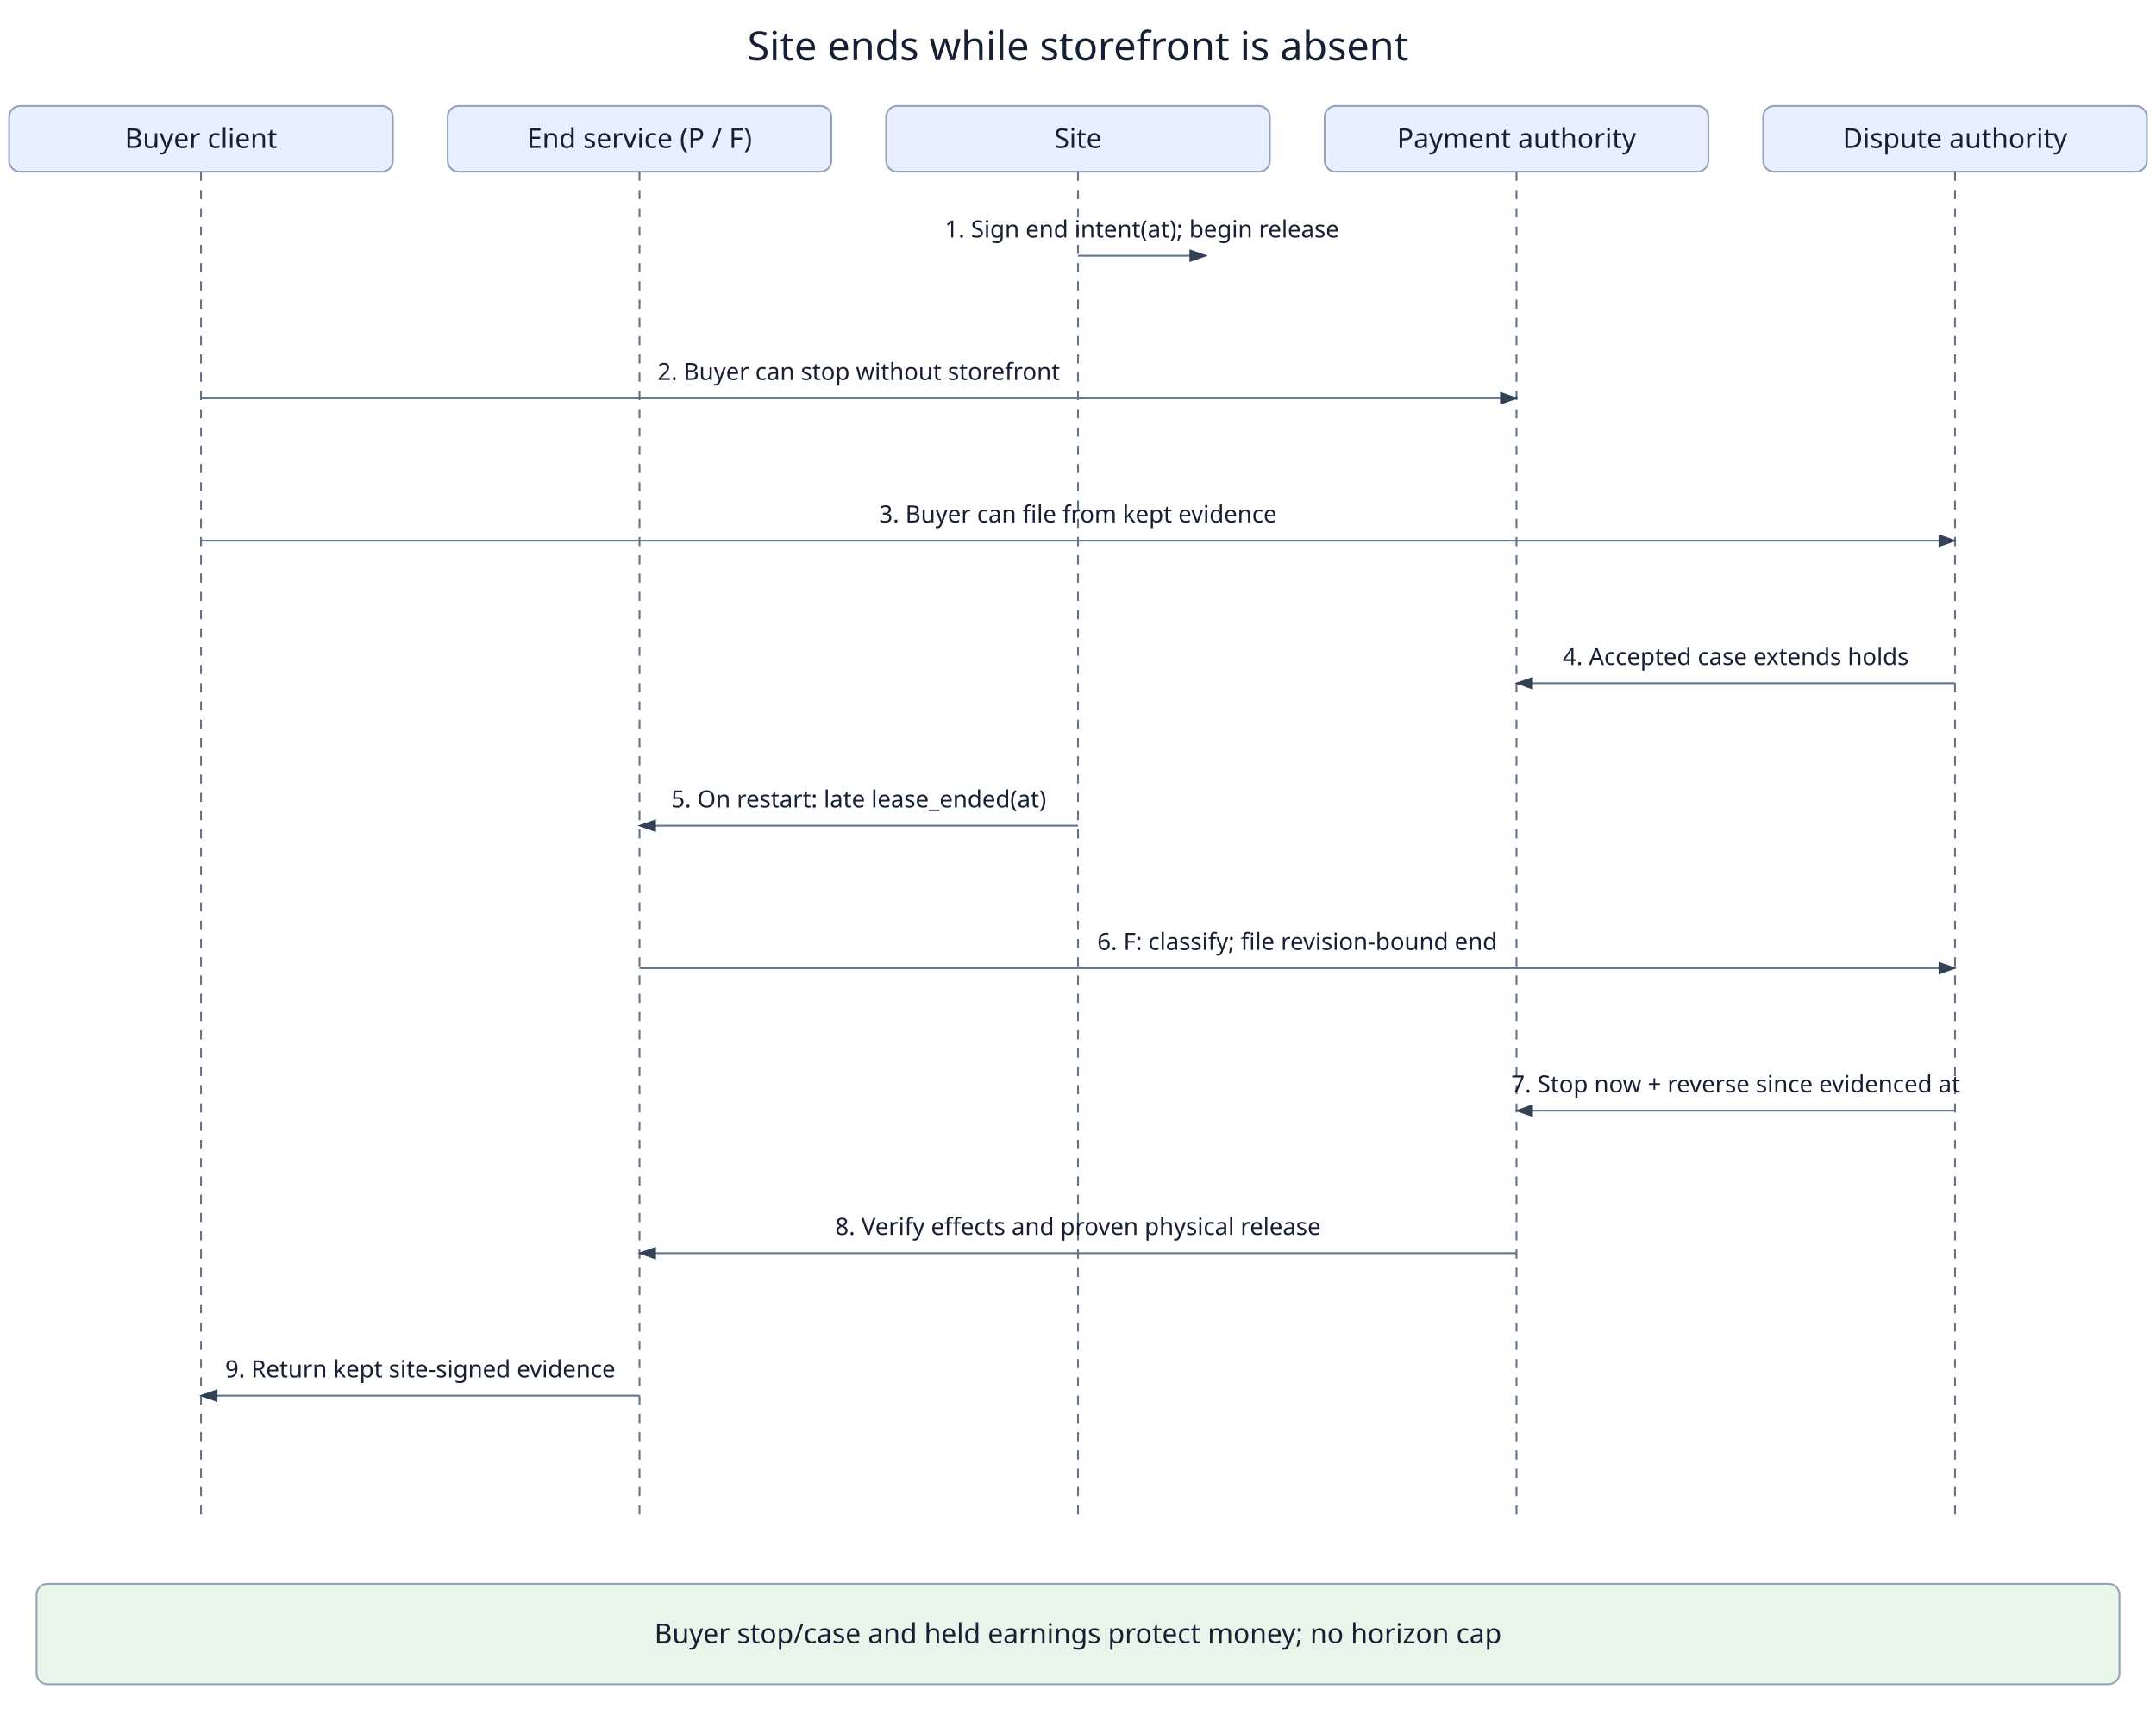
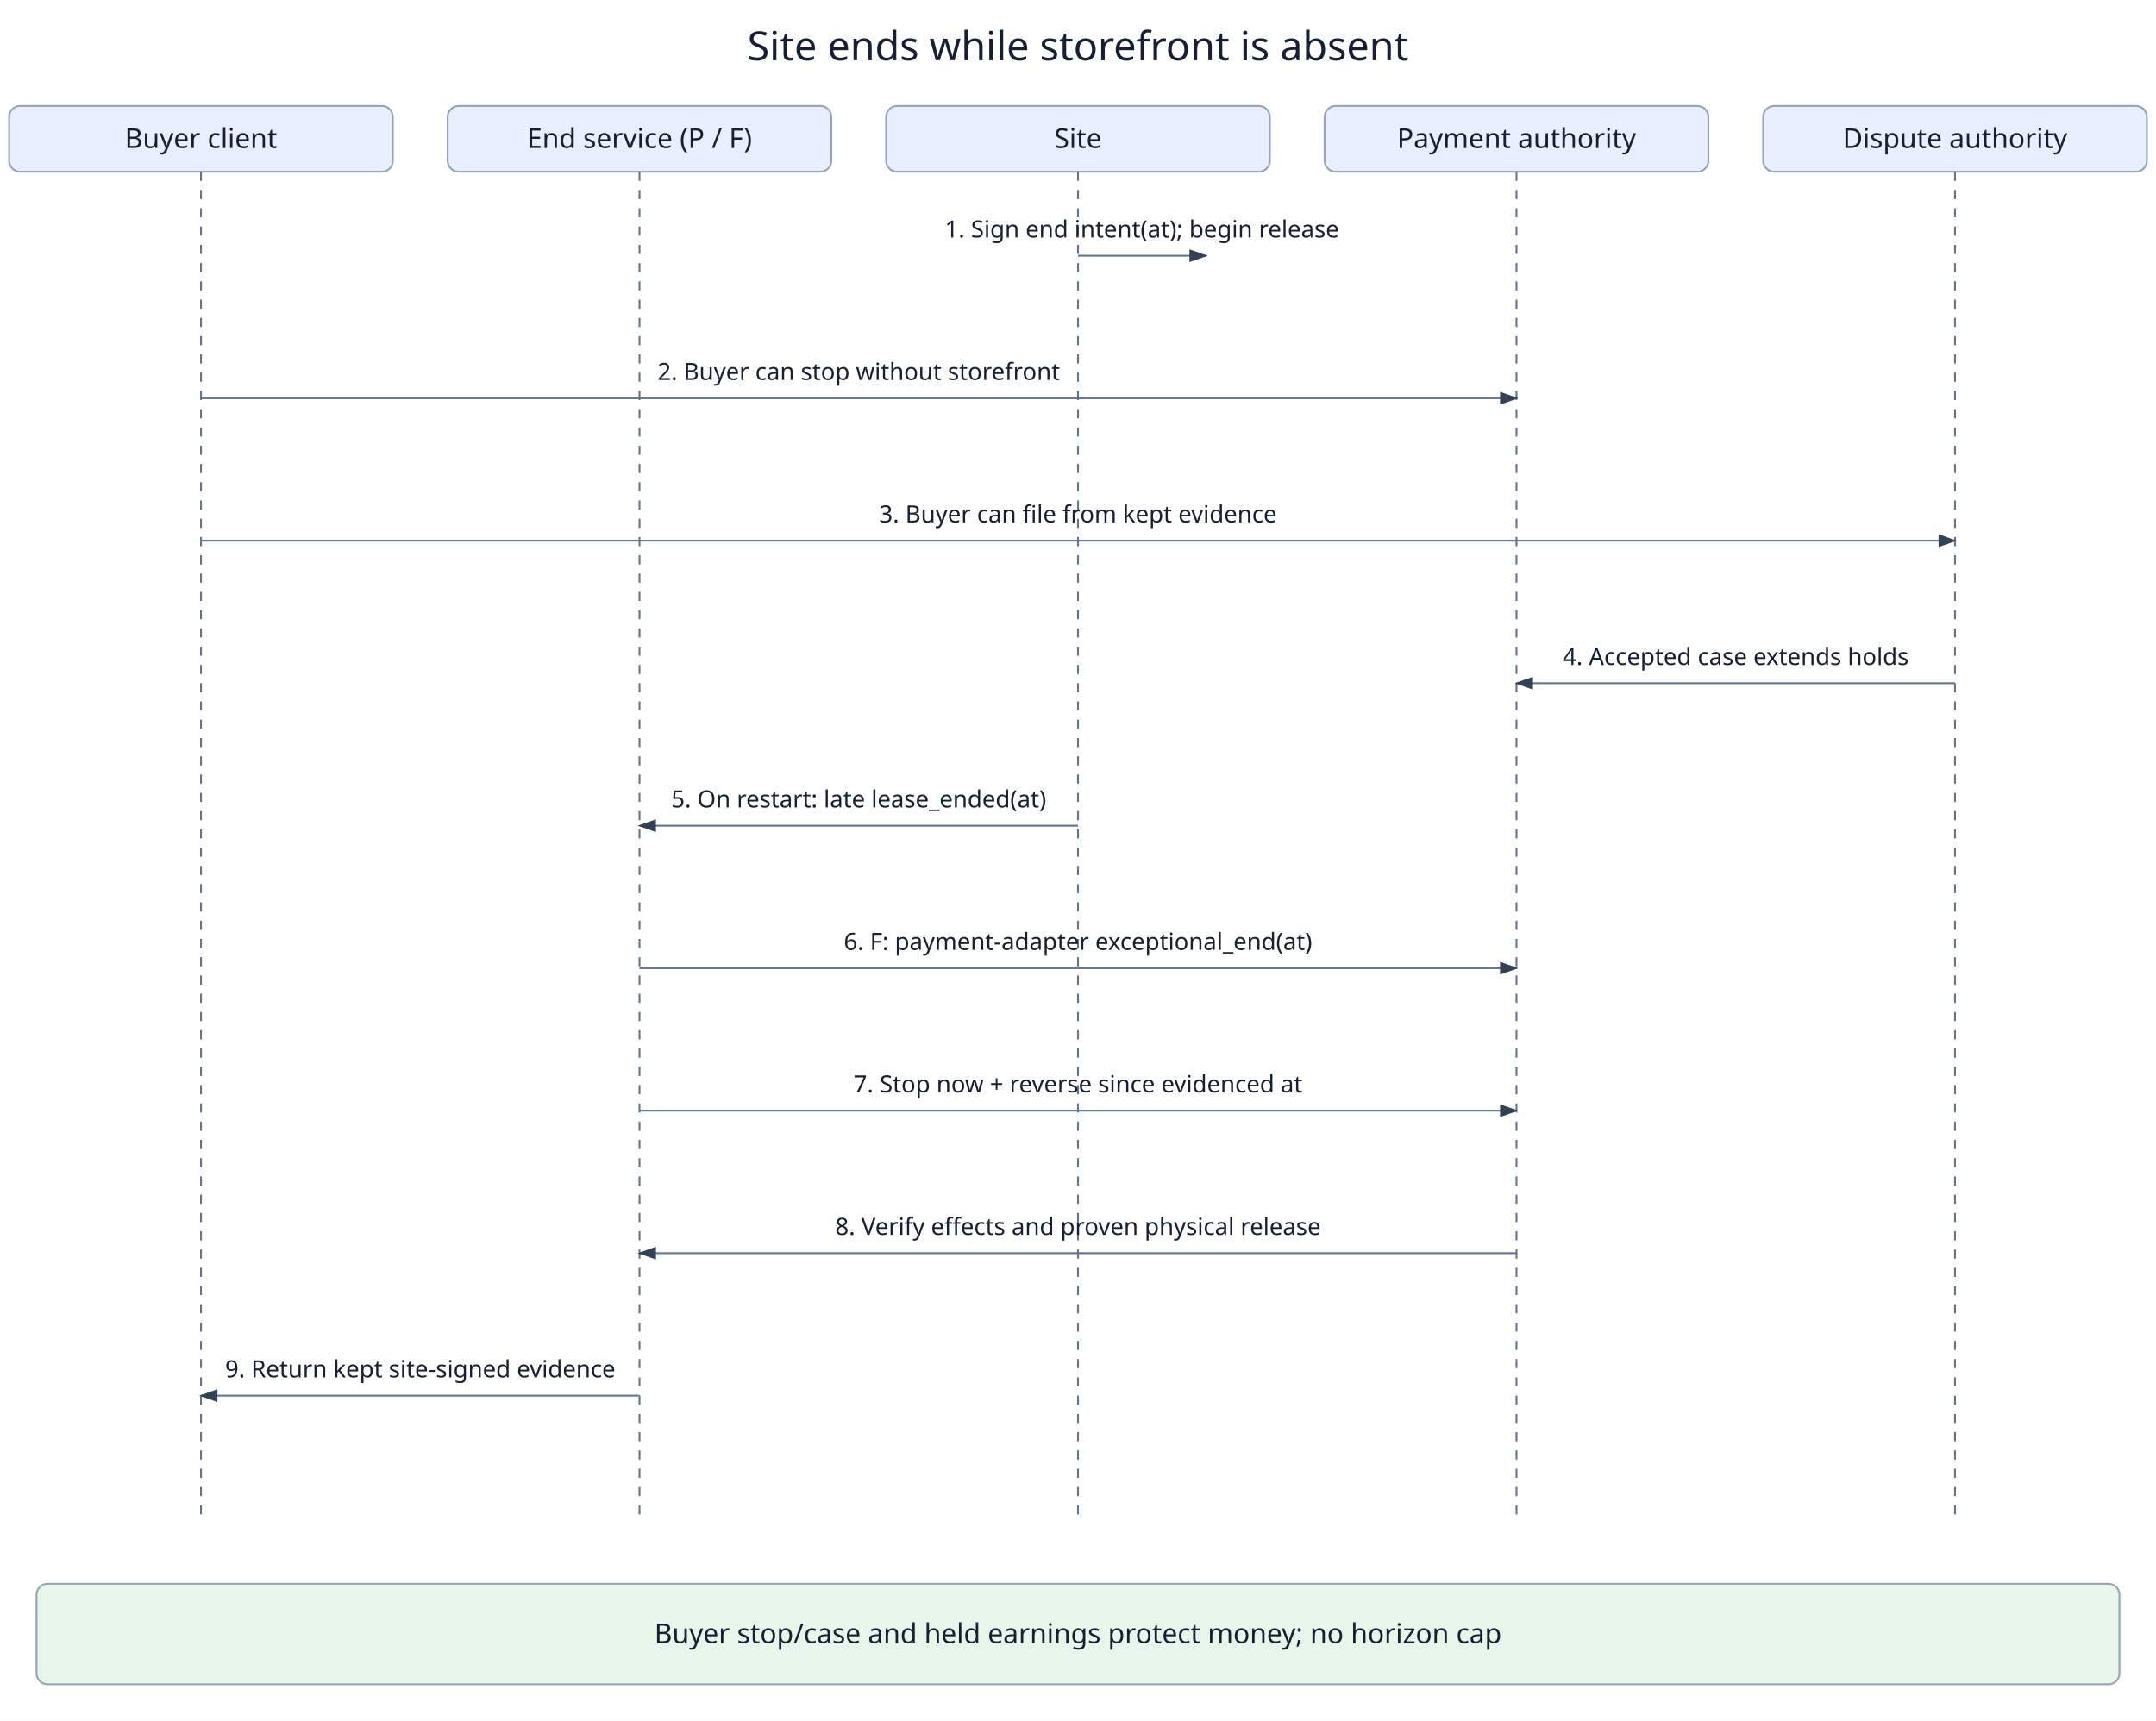
- <svg xmlns="http://www.w3.org/2000/svg" width="1180" height="942" viewBox="0 0 1180 942" content="&lt;mxfile host=&quot;app.diagrams.net&quot;&gt;&lt;diagram name=&quot;Site ends while storefront is absent&quot; id=&quot;02-site-withdraws-storefront-dead&quot;&gt;&lt;mxGraphModel pageWidth=&quot;1180&quot; pageHeight=&quot;942&quot;&gt;&lt;root&gt;&lt;mxCell id=&quot;0&quot; /&gt;&lt;mxCell id=&quot;1&quot; parent=&quot;0&quot; /&gt;&lt;mxCell id=&quot;title&quot; value=&quot;Site ends while storefront is absent&quot; style=&quot;text;fontSize=22;align=center;&quot; vertex=&quot;1&quot; parent=&quot;1&quot;&gt;&lt;mxGeometry x=&quot;20&quot; y=&quot;10&quot; width=&quot;1140&quot; height=&quot;36&quot; as=&quot;geometry&quot; /&gt;&lt;/mxCell&gt;&lt;mxCell id=&quot;head0&quot; value=&quot;Buyer client&quot; style=&quot;rounded=1;fillColor=#e8efff;fontSize=15;&quot; vertex=&quot;1&quot; parent=&quot;1&quot;&gt;&lt;mxGeometry x=&quot;5&quot; y=&quot;58&quot; width=&quot;210&quot; height=&quot;36&quot; as=&quot;geometry&quot; /&gt;&lt;/mxCell&gt;&lt;mxCell id=&quot;line0&quot; style=&quot;dashed=1;endArrow=none;strokeColor=#94a3b8;&quot; edge=&quot;1&quot; parent=&quot;1&quot;&gt;&lt;mxGeometry relative=&quot;1&quot; as=&quot;geometry&quot;&gt;&lt;mxPoint x=&quot;110&quot; y=&quot;94&quot; as=&quot;sourcePoint&quot; /&gt;&lt;mxPoint x=&quot;110&quot; y=&quot;832&quot; as=&quot;targetPoint&quot; /&gt;&lt;/mxGeometry&gt;&lt;/mxCell&gt;&lt;mxCell id=&quot;head1&quot; value=&quot;End service (P / F)&quot; style=&quot;rounded=1;fillColor=#e8efff;fontSize=15;&quot; vertex=&quot;1&quot; parent=&quot;1&quot;&gt;&lt;mxGeometry x=&quot;245&quot; y=&quot;58&quot; width=&quot;210&quot; height=&quot;36&quot; as=&quot;geometry&quot; /&gt;&lt;/mxCell&gt;&lt;mxCell id=&quot;line1&quot; style=&quot;dashed=1;endArrow=none;strokeColor=#94a3b8;&quot; edge=&quot;1&quot; parent=&quot;1&quot;&gt;&lt;mxGeometry relative=&quot;1&quot; as=&quot;geometry&quot;&gt;&lt;mxPoint x=&quot;350&quot; y=&quot;94&quot; as=&quot;sourcePoint&quot; /&gt;&lt;mxPoint x=&quot;350&quot; y=&quot;832&quot; as=&quot;targetPoint&quot; /&gt;&lt;/mxGeometry&gt;&lt;/mxCell&gt;&lt;mxCell id=&quot;head2&quot; value=&quot;Site&quot; style=&quot;rounded=1;fillColor=#e8efff;fontSize=15;&quot; vertex=&quot;1&quot; parent=&quot;1&quot;&gt;&lt;mxGeometry x=&quot;485&quot; y=&quot;58&quot; width=&quot;210&quot; height=&quot;36&quot; as=&quot;geometry&quot; /&gt;&lt;/mxCell&gt;&lt;mxCell id=&quot;line2&quot; style=&quot;dashed=1;endArrow=none;strokeColor=#94a3b8;&quot; edge=&quot;1&quot; parent=&quot;1&quot;&gt;&lt;mxGeometry relative=&quot;1&quot; as=&quot;geometry&quot;&gt;&lt;mxPoint x=&quot;590&quot; y=&quot;94&quot; as=&quot;sourcePoint&quot; /&gt;&lt;mxPoint x=&quot;590&quot; y=&quot;832&quot; as=&quot;targetPoint&quot; /&gt;&lt;/mxGeometry&gt;&lt;/mxCell&gt;&lt;mxCell id=&quot;head3&quot; value=&quot;Payment authority&quot; style=&quot;rounded=1;fillColor=#e8efff;fontSize=15;&quot; vertex=&quot;1&quot; parent=&quot;1&quot;&gt;&lt;mxGeometry x=&quot;725&quot; y=&quot;58&quot; width=&quot;210&quot; height=&quot;36&quot; as=&quot;geometry&quot; /&gt;&lt;/mxCell&gt;&lt;mxCell id=&quot;line3&quot; style=&quot;dashed=1;endArrow=none;strokeColor=#94a3b8;&quot; edge=&quot;1&quot; parent=&quot;1&quot;&gt;&lt;mxGeometry relative=&quot;1&quot; as=&quot;geometry&quot;&gt;&lt;mxPoint x=&quot;830&quot; y=&quot;94&quot; as=&quot;sourcePoint&quot; /&gt;&lt;mxPoint x=&quot;830&quot; y=&quot;832&quot; as=&quot;targetPoint&quot; /&gt;&lt;/mxGeometry&gt;&lt;/mxCell&gt;&lt;mxCell id=&quot;head4&quot; value=&quot;Dispute authority&quot; style=&quot;rounded=1;fillColor=#e8efff;fontSize=15;&quot; vertex=&quot;1&quot; parent=&quot;1&quot;&gt;&lt;mxGeometry x=&quot;965&quot; y=&quot;58&quot; width=&quot;210&quot; height=&quot;36&quot; as=&quot;geometry&quot; /&gt;&lt;/mxCell&gt;&lt;mxCell id=&quot;line4&quot; style=&quot;dashed=1;endArrow=none;strokeColor=#94a3b8;&quot; edge=&quot;1&quot; parent=&quot;1&quot;&gt;&lt;mxGeometry relative=&quot;1&quot; as=&quot;geometry&quot;&gt;&lt;mxPoint x=&quot;1070&quot; y=&quot;94&quot; as=&quot;sourcePoint&quot; /&gt;&lt;mxPoint x=&quot;1070&quot; y=&quot;832&quot; as=&quot;targetPoint&quot; /&gt;&lt;/mxGeometry&gt;&lt;/mxCell&gt;&lt;mxCell id=&quot;edge0&quot; value=&quot;1. Sign end intent(at); begin release&quot; style=&quot;endArrow=block;fontSize=13;labelBackgroundColor=#ffffff;&quot; edge=&quot;1&quot; parent=&quot;1&quot;&gt;&lt;mxGeometry relative=&quot;1&quot; as=&quot;geometry&quot;&gt;&lt;mxPoint x=&quot;590&quot; y=&quot;140&quot; as=&quot;sourcePoint&quot; /&gt;&lt;mxPoint x=&quot;660&quot; y=&quot;140&quot; as=&quot;targetPoint&quot; /&gt;&lt;/mxGeometry&gt;&lt;/mxCell&gt;&lt;mxCell id=&quot;edge1&quot; value=&quot;2. Buyer can stop without storefront&quot; style=&quot;endArrow=block;fontSize=13;labelBackgroundColor=#ffffff;&quot; edge=&quot;1&quot; parent=&quot;1&quot;&gt;&lt;mxGeometry relative=&quot;1&quot; as=&quot;geometry&quot;&gt;&lt;mxPoint x=&quot;110&quot; y=&quot;218&quot; as=&quot;sourcePoint&quot; /&gt;&lt;mxPoint x=&quot;830&quot; y=&quot;218&quot; as=&quot;targetPoint&quot; /&gt;&lt;/mxGeometry&gt;&lt;/mxCell&gt;&lt;mxCell id=&quot;edge2&quot; value=&quot;3. Buyer can file from kept evidence&quot; style=&quot;endArrow=block;fontSize=13;labelBackgroundColor=#ffffff;&quot; edge=&quot;1&quot; parent=&quot;1&quot;&gt;&lt;mxGeometry relative=&quot;1&quot; as=&quot;geometry&quot;&gt;&lt;mxPoint x=&quot;110&quot; y=&quot;296&quot; as=&quot;sourcePoint&quot; /&gt;&lt;mxPoint x=&quot;1070&quot; y=&quot;296&quot; as=&quot;targetPoint&quot; /&gt;&lt;/mxGeometry&gt;&lt;/mxCell&gt;&lt;mxCell id=&quot;edge3&quot; value=&quot;4. Accepted case extends holds&quot; style=&quot;endArrow=block;fontSize=13;labelBackgroundColor=#ffffff;&quot; edge=&quot;1&quot; parent=&quot;1&quot;&gt;&lt;mxGeometry relative=&quot;1&quot; as=&quot;geometry&quot;&gt;&lt;mxPoint x=&quot;1070&quot; y=&quot;374&quot; as=&quot;sourcePoint&quot; /&gt;&lt;mxPoint x=&quot;830&quot; y=&quot;374&quot; as=&quot;targetPoint&quot; /&gt;&lt;/mxGeometry&gt;&lt;/mxCell&gt;&lt;mxCell id=&quot;edge4&quot; value=&quot;5. On restart: late lease_ended(at)&quot; style=&quot;endArrow=block;fontSize=13;labelBackgroundColor=#ffffff;&quot; edge=&quot;1&quot; parent=&quot;1&quot;&gt;&lt;mxGeometry relative=&quot;1&quot; as=&quot;geometry&quot;&gt;&lt;mxPoint x=&quot;590&quot; y=&quot;452&quot; as=&quot;sourcePoint&quot; /&gt;&lt;mxPoint x=&quot;350&quot; y=&quot;452&quot; as=&quot;targetPoint&quot; /&gt;&lt;/mxGeometry&gt;&lt;/mxCell&gt;&lt;mxCell id=&quot;edge5&quot; value=&quot;6. F: classify; file revision-bound end&quot; style=&quot;endArrow=block;fontSize=13;labelBackgroundColor=#ffffff;&quot; edge=&quot;1&quot; parent=&quot;1&quot;&gt;&lt;mxGeometry relative=&quot;1&quot; as=&quot;geometry&quot;&gt;&lt;mxPoint x=&quot;350&quot; y=&quot;530&quot; as=&quot;sourcePoint&quot; /&gt;&lt;mxPoint x=&quot;1070&quot; y=&quot;530&quot; as=&quot;targetPoint&quot; /&gt;&lt;/mxGeometry&gt;&lt;/mxCell&gt;&lt;mxCell id=&quot;edge6&quot; value=&quot;7. Stop now + reverse since evidenced at&quot; style=&quot;endArrow=block;fontSize=13;labelBackgroundColor=#ffffff;&quot; edge=&quot;1&quot; parent=&quot;1&quot;&gt;&lt;mxGeometry relative=&quot;1&quot; as=&quot;geometry&quot;&gt;&lt;mxPoint x=&quot;1070&quot; y=&quot;608&quot; as=&quot;sourcePoint&quot; /&gt;&lt;mxPoint x=&quot;830&quot; y=&quot;608&quot; as=&quot;targetPoint&quot; /&gt;&lt;/mxGeometry&gt;&lt;/mxCell&gt;&lt;mxCell id=&quot;edge7&quot; value=&quot;8. Verify effects and proven physical release&quot; style=&quot;endArrow=block;fontSize=13;labelBackgroundColor=#ffffff;&quot; edge=&quot;1&quot; parent=&quot;1&quot;&gt;&lt;mxGeometry relative=&quot;1&quot; as=&quot;geometry&quot;&gt;&lt;mxPoint x=&quot;830&quot; y=&quot;686&quot; as=&quot;sourcePoint&quot; /&gt;&lt;mxPoint x=&quot;350&quot; y=&quot;686&quot; as=&quot;targetPoint&quot; /&gt;&lt;/mxGeometry&gt;&lt;/mxCell&gt;&lt;mxCell id=&quot;edge8&quot; value=&quot;9. Return kept site-signed evidence&quot; style=&quot;endArrow=block;fontSize=13;labelBackgroundColor=#ffffff;&quot; edge=&quot;1&quot; parent=&quot;1&quot;&gt;&lt;mxGeometry relative=&quot;1&quot; as=&quot;geometry&quot;&gt;&lt;mxPoint x=&quot;350&quot; y=&quot;764&quot; as=&quot;sourcePoint&quot; /&gt;&lt;mxPoint x=&quot;110&quot; y=&quot;764&quot; as=&quot;targetPoint&quot; /&gt;&lt;/mxGeometry&gt;&lt;/mxCell&gt;&lt;mxCell id=&quot;outcome&quot; value=&quot;Buyer stop/case and held earnings protect money; no horizon cap&quot; style=&quot;rounded=1;fillColor=#e8f5eb;fontSize=15;&quot; vertex=&quot;1&quot; parent=&quot;1&quot;&gt;&lt;mxGeometry x=&quot;20&quot; y=&quot;867&quot; width=&quot;1140&quot; height=&quot;55&quot; as=&quot;geometry&quot; /&gt;&lt;/mxCell&gt;&lt;/root&gt;&lt;/mxGraphModel&gt;&lt;/diagram&gt;&lt;/mxfile&gt;">
+ <svg xmlns="http://www.w3.org/2000/svg" width="1180" height="942" viewBox="0 0 1180 942" content="&lt;mxfile host=&quot;app.diagrams.net&quot;&gt;&lt;diagram name=&quot;Site ends while storefront is absent&quot; id=&quot;02-site-withdraws-storefront-dead&quot;&gt;&lt;mxGraphModel pageWidth=&quot;1180&quot; pageHeight=&quot;942&quot;&gt;&lt;root&gt;&lt;mxCell id=&quot;0&quot; /&gt;&lt;mxCell id=&quot;1&quot; parent=&quot;0&quot; /&gt;&lt;mxCell id=&quot;title&quot; value=&quot;Site ends while storefront is absent&quot; style=&quot;text;fontSize=22;align=center;&quot; vertex=&quot;1&quot; parent=&quot;1&quot;&gt;&lt;mxGeometry x=&quot;20&quot; y=&quot;10&quot; width=&quot;1140&quot; height=&quot;36&quot; as=&quot;geometry&quot; /&gt;&lt;/mxCell&gt;&lt;mxCell id=&quot;head0&quot; value=&quot;Buyer client&quot; style=&quot;rounded=1;fillColor=#e8efff;fontSize=15;&quot; vertex=&quot;1&quot; parent=&quot;1&quot;&gt;&lt;mxGeometry x=&quot;5&quot; y=&quot;58&quot; width=&quot;210&quot; height=&quot;36&quot; as=&quot;geometry&quot; /&gt;&lt;/mxCell&gt;&lt;mxCell id=&quot;line0&quot; style=&quot;dashed=1;endArrow=none;strokeColor=#94a3b8;&quot; edge=&quot;1&quot; parent=&quot;1&quot;&gt;&lt;mxGeometry relative=&quot;1&quot; as=&quot;geometry&quot;&gt;&lt;mxPoint x=&quot;110&quot; y=&quot;94&quot; as=&quot;sourcePoint&quot; /&gt;&lt;mxPoint x=&quot;110&quot; y=&quot;832&quot; as=&quot;targetPoint&quot; /&gt;&lt;/mxGeometry&gt;&lt;/mxCell&gt;&lt;mxCell id=&quot;head1&quot; value=&quot;End service (P / F)&quot; style=&quot;rounded=1;fillColor=#e8efff;fontSize=15;&quot; vertex=&quot;1&quot; parent=&quot;1&quot;&gt;&lt;mxGeometry x=&quot;245&quot; y=&quot;58&quot; width=&quot;210&quot; height=&quot;36&quot; as=&quot;geometry&quot; /&gt;&lt;/mxCell&gt;&lt;mxCell id=&quot;line1&quot; style=&quot;dashed=1;endArrow=none;strokeColor=#94a3b8;&quot; edge=&quot;1&quot; parent=&quot;1&quot;&gt;&lt;mxGeometry relative=&quot;1&quot; as=&quot;geometry&quot;&gt;&lt;mxPoint x=&quot;350&quot; y=&quot;94&quot; as=&quot;sourcePoint&quot; /&gt;&lt;mxPoint x=&quot;350&quot; y=&quot;832&quot; as=&quot;targetPoint&quot; /&gt;&lt;/mxGeometry&gt;&lt;/mxCell&gt;&lt;mxCell id=&quot;head2&quot; value=&quot;Site&quot; style=&quot;rounded=1;fillColor=#e8efff;fontSize=15;&quot; vertex=&quot;1&quot; parent=&quot;1&quot;&gt;&lt;mxGeometry x=&quot;485&quot; y=&quot;58&quot; width=&quot;210&quot; height=&quot;36&quot; as=&quot;geometry&quot; /&gt;&lt;/mxCell&gt;&lt;mxCell id=&quot;line2&quot; style=&quot;dashed=1;endArrow=none;strokeColor=#94a3b8;&quot; edge=&quot;1&quot; parent=&quot;1&quot;&gt;&lt;mxGeometry relative=&quot;1&quot; as=&quot;geometry&quot;&gt;&lt;mxPoint x=&quot;590&quot; y=&quot;94&quot; as=&quot;sourcePoint&quot; /&gt;&lt;mxPoint x=&quot;590&quot; y=&quot;832&quot; as=&quot;targetPoint&quot; /&gt;&lt;/mxGeometry&gt;&lt;/mxCell&gt;&lt;mxCell id=&quot;head3&quot; value=&quot;Payment authority&quot; style=&quot;rounded=1;fillColor=#e8efff;fontSize=15;&quot; vertex=&quot;1&quot; parent=&quot;1&quot;&gt;&lt;mxGeometry x=&quot;725&quot; y=&quot;58&quot; width=&quot;210&quot; height=&quot;36&quot; as=&quot;geometry&quot; /&gt;&lt;/mxCell&gt;&lt;mxCell id=&quot;line3&quot; style=&quot;dashed=1;endArrow=none;strokeColor=#94a3b8;&quot; edge=&quot;1&quot; parent=&quot;1&quot;&gt;&lt;mxGeometry relative=&quot;1&quot; as=&quot;geometry&quot;&gt;&lt;mxPoint x=&quot;830&quot; y=&quot;94&quot; as=&quot;sourcePoint&quot; /&gt;&lt;mxPoint x=&quot;830&quot; y=&quot;832&quot; as=&quot;targetPoint&quot; /&gt;&lt;/mxGeometry&gt;&lt;/mxCell&gt;&lt;mxCell id=&quot;head4&quot; value=&quot;Dispute authority&quot; style=&quot;rounded=1;fillColor=#e8efff;fontSize=15;&quot; vertex=&quot;1&quot; parent=&quot;1&quot;&gt;&lt;mxGeometry x=&quot;965&quot; y=&quot;58&quot; width=&quot;210&quot; height=&quot;36&quot; as=&quot;geometry&quot; /&gt;&lt;/mxCell&gt;&lt;mxCell id=&quot;line4&quot; style=&quot;dashed=1;endArrow=none;strokeColor=#94a3b8;&quot; edge=&quot;1&quot; parent=&quot;1&quot;&gt;&lt;mxGeometry relative=&quot;1&quot; as=&quot;geometry&quot;&gt;&lt;mxPoint x=&quot;1070&quot; y=&quot;94&quot; as=&quot;sourcePoint&quot; /&gt;&lt;mxPoint x=&quot;1070&quot; y=&quot;832&quot; as=&quot;targetPoint&quot; /&gt;&lt;/mxGeometry&gt;&lt;/mxCell&gt;&lt;mxCell id=&quot;edge0&quot; value=&quot;1. Sign end intent(at); begin release&quot; style=&quot;endArrow=block;fontSize=13;labelBackgroundColor=#ffffff;&quot; edge=&quot;1&quot; parent=&quot;1&quot;&gt;&lt;mxGeometry relative=&quot;1&quot; as=&quot;geometry&quot;&gt;&lt;mxPoint x=&quot;590&quot; y=&quot;140&quot; as=&quot;sourcePoint&quot; /&gt;&lt;mxPoint x=&quot;660&quot; y=&quot;140&quot; as=&quot;targetPoint&quot; /&gt;&lt;/mxGeometry&gt;&lt;/mxCell&gt;&lt;mxCell id=&quot;edge1&quot; value=&quot;2. Buyer can stop without storefront&quot; style=&quot;endArrow=block;fontSize=13;labelBackgroundColor=#ffffff;&quot; edge=&quot;1&quot; parent=&quot;1&quot;&gt;&lt;mxGeometry relative=&quot;1&quot; as=&quot;geometry&quot;&gt;&lt;mxPoint x=&quot;110&quot; y=&quot;218&quot; as=&quot;sourcePoint&quot; /&gt;&lt;mxPoint x=&quot;830&quot; y=&quot;218&quot; as=&quot;targetPoint&quot; /&gt;&lt;/mxGeometry&gt;&lt;/mxCell&gt;&lt;mxCell id=&quot;edge2&quot; value=&quot;3. Buyer can file from kept evidence&quot; style=&quot;endArrow=block;fontSize=13;labelBackgroundColor=#ffffff;&quot; edge=&quot;1&quot; parent=&quot;1&quot;&gt;&lt;mxGeometry relative=&quot;1&quot; as=&quot;geometry&quot;&gt;&lt;mxPoint x=&quot;110&quot; y=&quot;296&quot; as=&quot;sourcePoint&quot; /&gt;&lt;mxPoint x=&quot;1070&quot; y=&quot;296&quot; as=&quot;targetPoint&quot; /&gt;&lt;/mxGeometry&gt;&lt;/mxCell&gt;&lt;mxCell id=&quot;edge3&quot; value=&quot;4. Accepted case extends holds&quot; style=&quot;endArrow=block;fontSize=13;labelBackgroundColor=#ffffff;&quot; edge=&quot;1&quot; parent=&quot;1&quot;&gt;&lt;mxGeometry relative=&quot;1&quot; as=&quot;geometry&quot;&gt;&lt;mxPoint x=&quot;1070&quot; y=&quot;374&quot; as=&quot;sourcePoint&quot; /&gt;&lt;mxPoint x=&quot;830&quot; y=&quot;374&quot; as=&quot;targetPoint&quot; /&gt;&lt;/mxGeometry&gt;&lt;/mxCell&gt;&lt;mxCell id=&quot;edge4&quot; value=&quot;5. On restart: late lease_ended(at)&quot; style=&quot;endArrow=block;fontSize=13;labelBackgroundColor=#ffffff;&quot; edge=&quot;1&quot; parent=&quot;1&quot;&gt;&lt;mxGeometry relative=&quot;1&quot; as=&quot;geometry&quot;&gt;&lt;mxPoint x=&quot;590&quot; y=&quot;452&quot; as=&quot;sourcePoint&quot; /&gt;&lt;mxPoint x=&quot;350&quot; y=&quot;452&quot; as=&quot;targetPoint&quot; /&gt;&lt;/mxGeometry&gt;&lt;/mxCell&gt;&lt;mxCell id=&quot;edge5&quot; value=&quot;6. F: payment-adapter exceptional_end(at)&quot; style=&quot;endArrow=block;fontSize=13;labelBackgroundColor=#ffffff;&quot; edge=&quot;1&quot; parent=&quot;1&quot;&gt;&lt;mxGeometry relative=&quot;1&quot; as=&quot;geometry&quot;&gt;&lt;mxPoint x=&quot;350&quot; y=&quot;530&quot; as=&quot;sourcePoint&quot; /&gt;&lt;mxPoint x=&quot;830&quot; y=&quot;530&quot; as=&quot;targetPoint&quot; /&gt;&lt;/mxGeometry&gt;&lt;/mxCell&gt;&lt;mxCell id=&quot;edge6&quot; value=&quot;7. Stop now + reverse since evidenced at&quot; style=&quot;endArrow=block;fontSize=13;labelBackgroundColor=#ffffff;&quot; edge=&quot;1&quot; parent=&quot;1&quot;&gt;&lt;mxGeometry relative=&quot;1&quot; as=&quot;geometry&quot;&gt;&lt;mxPoint x=&quot;350&quot; y=&quot;608&quot; as=&quot;sourcePoint&quot; /&gt;&lt;mxPoint x=&quot;830&quot; y=&quot;608&quot; as=&quot;targetPoint&quot; /&gt;&lt;/mxGeometry&gt;&lt;/mxCell&gt;&lt;mxCell id=&quot;edge7&quot; value=&quot;8. Verify effects and proven physical release&quot; style=&quot;endArrow=block;fontSize=13;labelBackgroundColor=#ffffff;&quot; edge=&quot;1&quot; parent=&quot;1&quot;&gt;&lt;mxGeometry relative=&quot;1&quot; as=&quot;geometry&quot;&gt;&lt;mxPoint x=&quot;830&quot; y=&quot;686&quot; as=&quot;sourcePoint&quot; /&gt;&lt;mxPoint x=&quot;350&quot; y=&quot;686&quot; as=&quot;targetPoint&quot; /&gt;&lt;/mxGeometry&gt;&lt;/mxCell&gt;&lt;mxCell id=&quot;edge8&quot; value=&quot;9. Return kept site-signed evidence&quot; style=&quot;endArrow=block;fontSize=13;labelBackgroundColor=#ffffff;&quot; edge=&quot;1&quot; parent=&quot;1&quot;&gt;&lt;mxGeometry relative=&quot;1&quot; as=&quot;geometry&quot;&gt;&lt;mxPoint x=&quot;350&quot; y=&quot;764&quot; as=&quot;sourcePoint&quot; /&gt;&lt;mxPoint x=&quot;110&quot; y=&quot;764&quot; as=&quot;targetPoint&quot; /&gt;&lt;/mxGeometry&gt;&lt;/mxCell&gt;&lt;mxCell id=&quot;outcome&quot; value=&quot;Buyer stop/case and held earnings protect money; no horizon cap&quot; style=&quot;rounded=1;fillColor=#e8f5eb;fontSize=15;&quot; vertex=&quot;1&quot; parent=&quot;1&quot;&gt;&lt;mxGeometry x=&quot;20&quot; y=&quot;867&quot; width=&quot;1140&quot; height=&quot;55&quot; as=&quot;geometry&quot; /&gt;&lt;/mxCell&gt;&lt;/root&gt;&lt;/mxGraphModel&gt;&lt;/diagram&gt;&lt;/mxfile&gt;">
  <defs>
    <marker id="arrow" markerWidth="10" markerHeight="7" refX="9" refY="3.5" orient="auto">
      <polygon points="0 0, 10 3.5, 0 7" fill="#334155" />
    </marker>
  </defs>
  <rect width="100%" height="100%" fill="white" />
  <text x="590.0" y="33.0" text-anchor="middle" font-family="sans-serif" font-size="22" fill="#172033">Site ends while storefront is absent</text>
  <rect x="5.0" y="58.0" width="210.0" height="36.0" rx="6" fill="#e8efff" stroke="#94a3b8" />
  <text x="110.0" y="81.0" text-anchor="middle" font-family="sans-serif" font-size="15" fill="#172033">Buyer client</text>
  <line x1="110" y1="94" x2="110" y2="832" stroke="#64748b" stroke-dasharray="5 5" />
  <rect x="245.0" y="58.0" width="210.0" height="36.0" rx="6" fill="#e8efff" stroke="#94a3b8" />
  <text x="350.0" y="81.0" text-anchor="middle" font-family="sans-serif" font-size="15" fill="#172033">End service (P / F)</text>
  <line x1="350" y1="94" x2="350" y2="832" stroke="#64748b" stroke-dasharray="5 5" />
  <rect x="485.0" y="58.0" width="210.0" height="36.0" rx="6" fill="#e8efff" stroke="#94a3b8" />
  <text x="590.0" y="81.0" text-anchor="middle" font-family="sans-serif" font-size="15" fill="#172033">Site</text>
  <line x1="590" y1="94" x2="590" y2="832" stroke="#64748b" stroke-dasharray="5 5" />
  <rect x="725.0" y="58.0" width="210.0" height="36.0" rx="6" fill="#e8efff" stroke="#94a3b8" />
  <text x="830.0" y="81.0" text-anchor="middle" font-family="sans-serif" font-size="15" fill="#172033">Payment authority</text>
  <line x1="830" y1="94" x2="830" y2="832" stroke="#64748b" stroke-dasharray="5 5" />
  <rect x="965.0" y="58.0" width="210.0" height="36.0" rx="6" fill="#e8efff" stroke="#94a3b8" />
  <text x="1070.0" y="81.0" text-anchor="middle" font-family="sans-serif" font-size="15" fill="#172033">Dispute authority</text>
  <line x1="1070" y1="94" x2="1070" y2="832" stroke="#64748b" stroke-dasharray="5 5" />
  <line x1="590" y1="140" x2="660" y2="140" stroke="#64748b" marker-end="url(#arrow)" />
  <text x="625.0" y="130.0" text-anchor="middle" font-family="sans-serif" font-size="13" fill="#172033">1. Sign end intent(at); begin release</text>
  <line x1="110" y1="218" x2="830" y2="218" stroke="#64748b" marker-end="url(#arrow)" />
  <text x="470.0" y="208.0" text-anchor="middle" font-family="sans-serif" font-size="13" fill="#172033">2. Buyer can stop without storefront</text>
  <line x1="110" y1="296" x2="1070" y2="296" stroke="#64748b" marker-end="url(#arrow)" />
  <text x="590.0" y="286.0" text-anchor="middle" font-family="sans-serif" font-size="13" fill="#172033">3. Buyer can file from kept evidence</text>
  <line x1="1070" y1="374" x2="830" y2="374" stroke="#64748b" marker-end="url(#arrow)" />
  <text x="950.0" y="364.0" text-anchor="middle" font-family="sans-serif" font-size="13" fill="#172033">4. Accepted case extends holds</text>
  <line x1="590" y1="452" x2="350" y2="452" stroke="#64748b" marker-end="url(#arrow)" />
  <text x="470.0" y="442.0" text-anchor="middle" font-family="sans-serif" font-size="13" fill="#172033">5. On restart: late lease_ended(at)</text>
-   <line x1="350" y1="530" x2="1070" y2="530" stroke="#64748b" marker-end="url(#arrow)" />
-   <text x="710.0" y="520.0" text-anchor="middle" font-family="sans-serif" font-size="13" fill="#172033">6. F: classify; file revision-bound end</text>
-   <line x1="1070" y1="608" x2="830" y2="608" stroke="#64748b" marker-end="url(#arrow)" />
-   <text x="950.0" y="598.0" text-anchor="middle" font-family="sans-serif" font-size="13" fill="#172033">7. Stop now + reverse since evidenced at</text>
+   <line x1="350" y1="530" x2="830" y2="530" stroke="#64748b" marker-end="url(#arrow)" />
+   <text x="590.0" y="520.0" text-anchor="middle" font-family="sans-serif" font-size="13" fill="#172033">6. F: payment-adapter exceptional_end(at)</text>
+   <line x1="350" y1="608" x2="830" y2="608" stroke="#64748b" marker-end="url(#arrow)" />
+   <text x="590.0" y="598.0" text-anchor="middle" font-family="sans-serif" font-size="13" fill="#172033">7. Stop now + reverse since evidenced at</text>
  <line x1="830" y1="686" x2="350" y2="686" stroke="#64748b" marker-end="url(#arrow)" />
  <text x="590.0" y="676.0" text-anchor="middle" font-family="sans-serif" font-size="13" fill="#172033">8. Verify effects and proven physical release</text>
  <line x1="350" y1="764" x2="110" y2="764" stroke="#64748b" marker-end="url(#arrow)" />
  <text x="230.0" y="754.0" text-anchor="middle" font-family="sans-serif" font-size="13" fill="#172033">9. Return kept site-signed evidence</text>
  <rect x="20.0" y="867.0" width="1140.0" height="55.0" rx="6" fill="#e8f5eb" stroke="#94a3b8" />
  <text x="590.0" y="899.5" text-anchor="middle" font-family="sans-serif" font-size="15" fill="#172033">Buyer stop/case and held earnings protect money; no horizon cap</text>
</svg>
